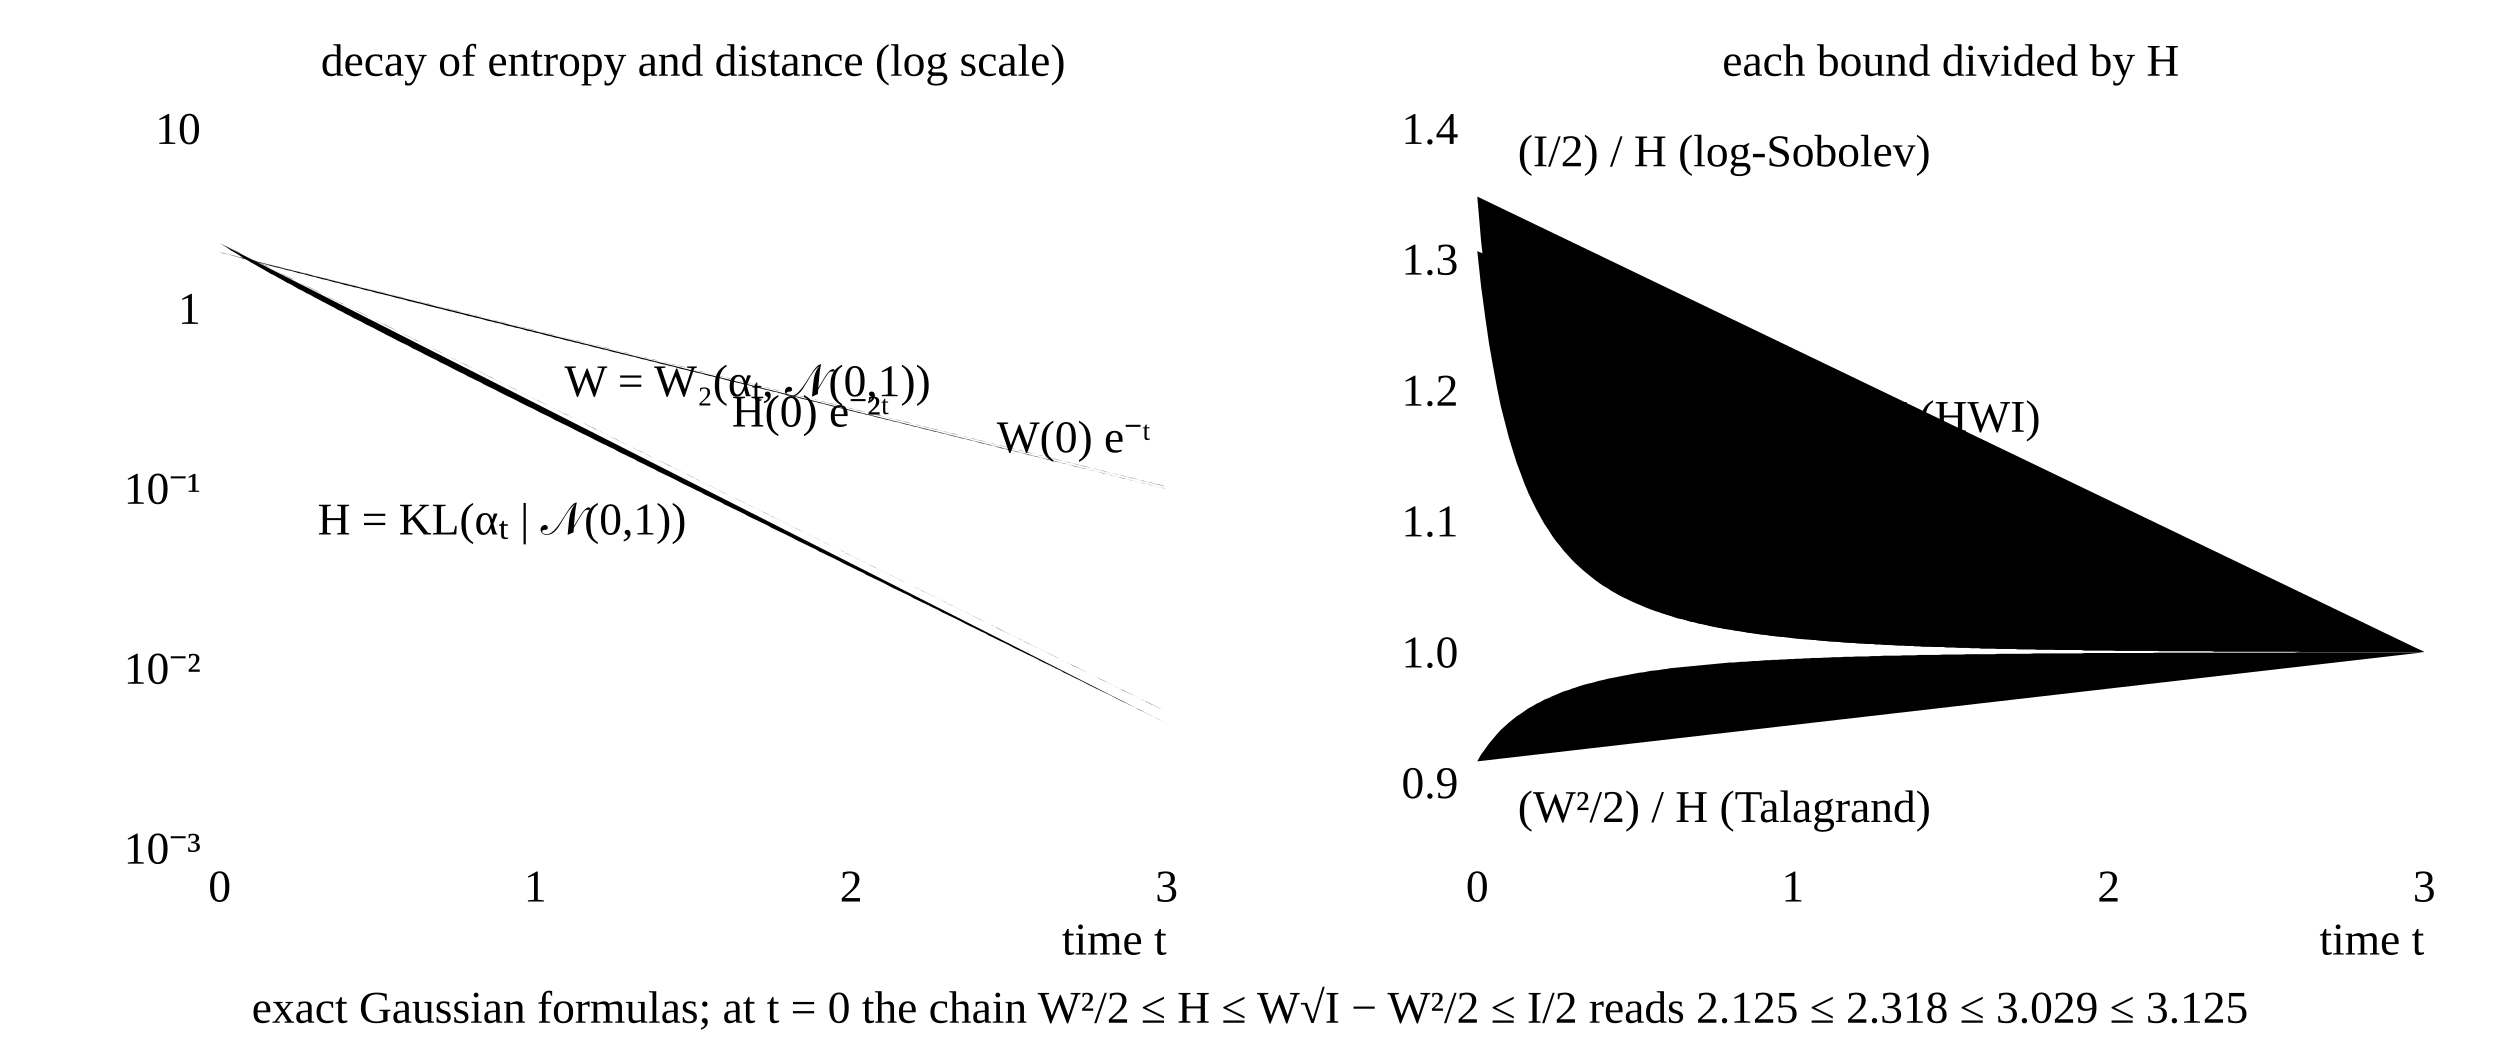
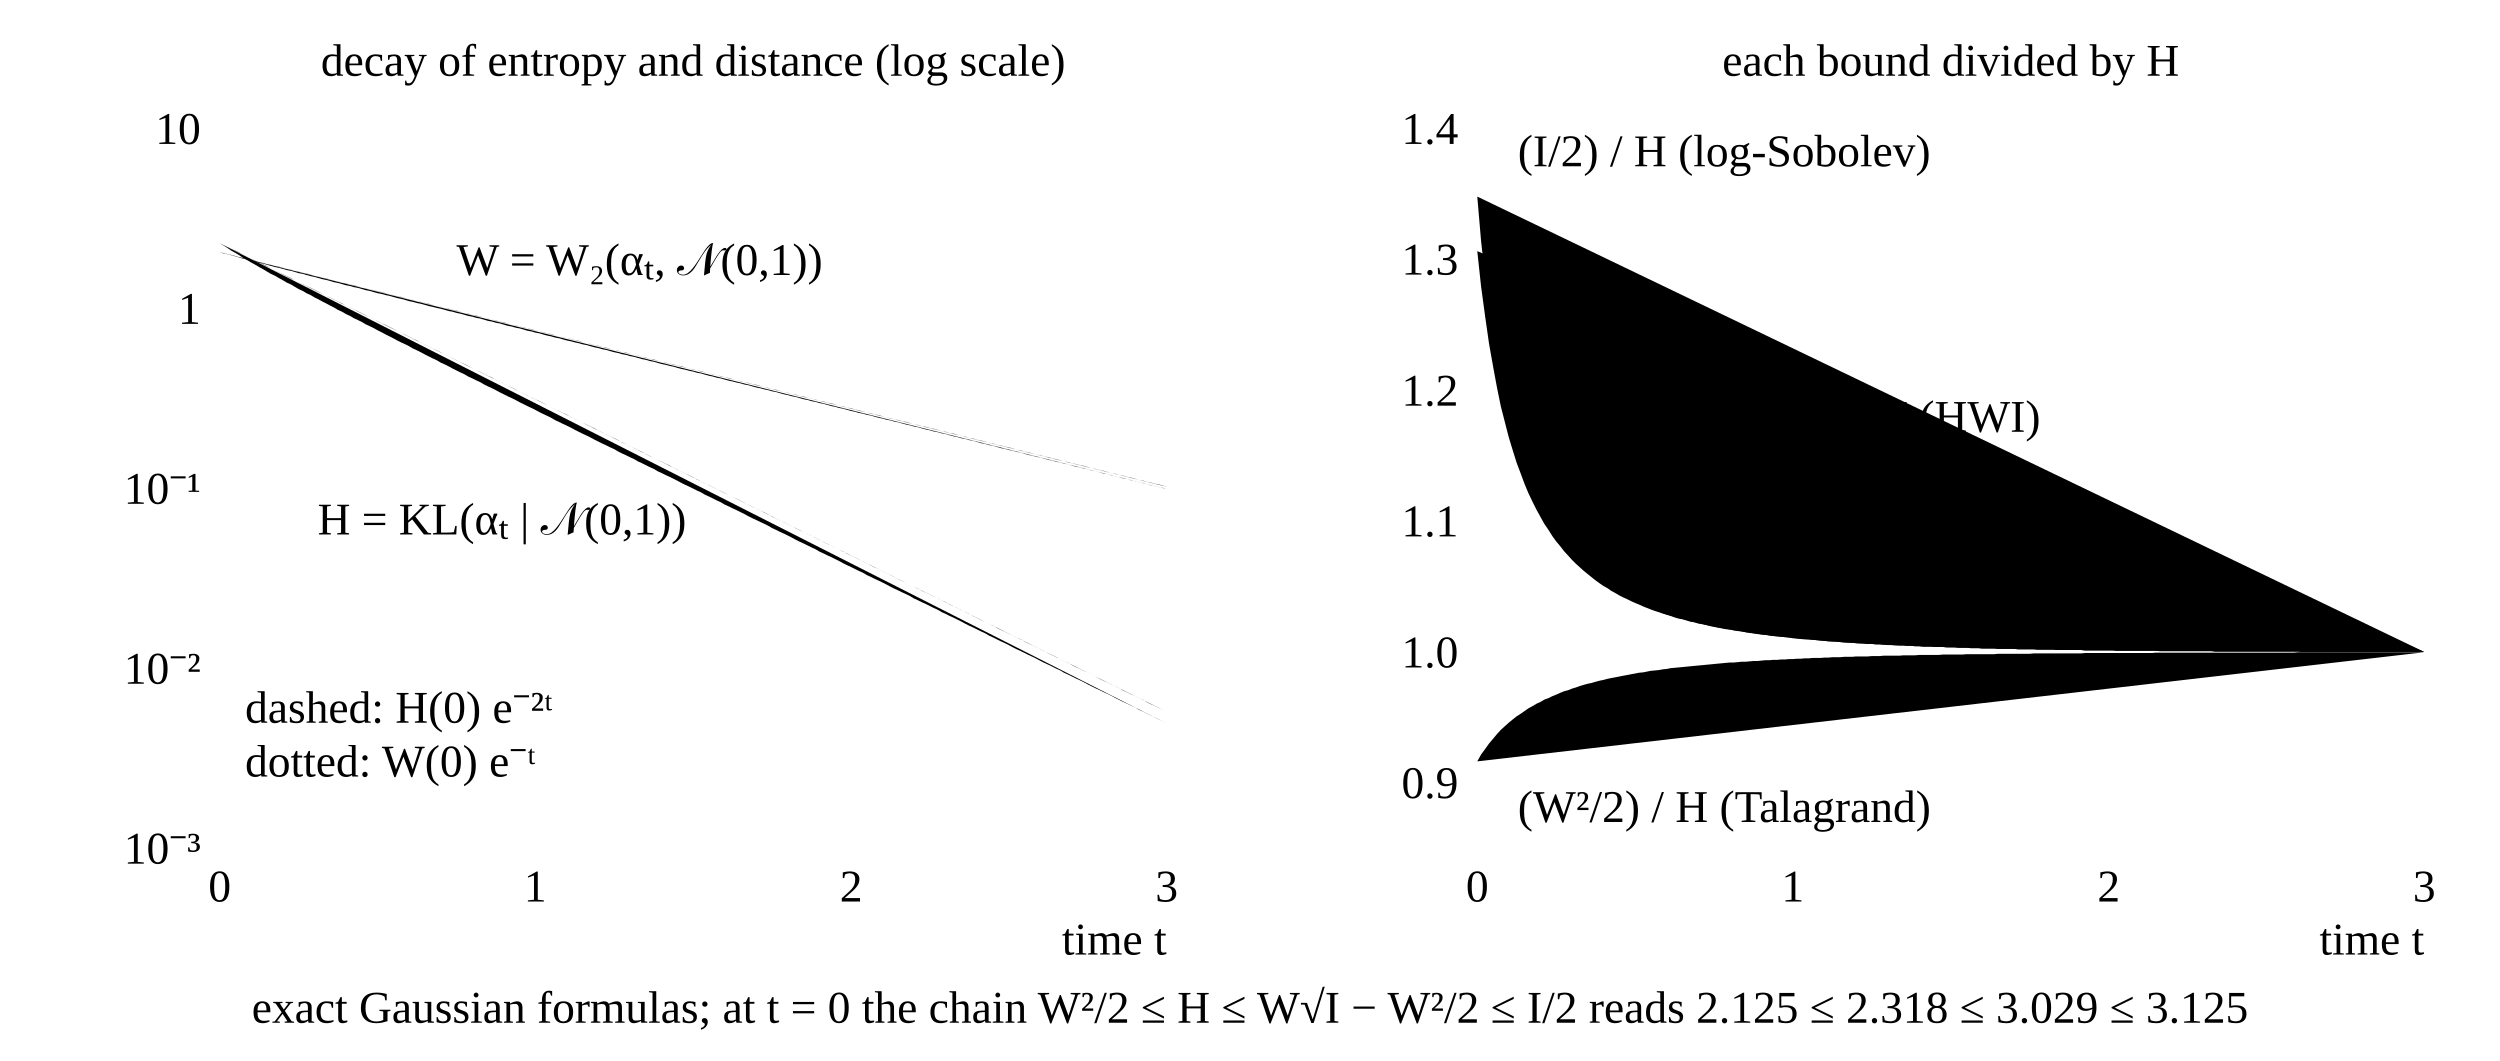
<svg xmlns="http://www.w3.org/2000/svg" viewBox="0 0 660 280" role="img" aria-label="Entropy decay and the Talagrand, HWI and log-Sobolev bounds along the Ornstein-Uhlenbeck flow from N(2, 0.25)">
  <line x1="58.0" y1="224.0" x2="58.0" y2="34.0" class="gr" />
  <text x="58.0" y="238.0" class="tx-s" text-anchor="middle">0</text>
  <line x1="141.3" y1="224.0" x2="141.3" y2="34.0" class="gr" />
  <text x="141.3" y="238.0" class="tx-s" text-anchor="middle">1</text>
  <line x1="224.7" y1="224.0" x2="224.7" y2="34.0" class="gr" />
  <text x="224.7" y="238.0" class="tx-s" text-anchor="middle">2</text>
  <line x1="308.0" y1="224.0" x2="308.0" y2="34.0" class="gr" />
  <text x="308.0" y="238.0" class="tx-s" text-anchor="middle">3</text>
  <line x1="58.0" y1="224.0" x2="308.0" y2="224.0" class="gr" />
  <text x="53.0" y="228.0" class="tx-s" text-anchor="end">10⁻³</text>
  <line x1="58.0" y1="176.5" x2="308.0" y2="176.5" class="gr" />
  <text x="53.0" y="180.5" class="tx-s" text-anchor="end">10⁻²</text>
  <line x1="58.0" y1="129.0" x2="308.0" y2="129.0" class="gr" />
  <text x="53.0" y="133.0" class="tx-s" text-anchor="end">10⁻¹</text>
  <line x1="58.0" y1="81.5" x2="308.0" y2="81.5" class="gr" />
  <text x="53.0" y="85.5" class="tx-s" text-anchor="end">1</text>
  <line x1="58.0" y1="34.0" x2="308.0" y2="34.0" class="gr" />
  <text x="53.0" y="38.0" class="tx-s" text-anchor="end">10</text>
  <line x1="58.0" y1="81.5" x2="308.0" y2="81.5" class="ax" />
  <line x1="58.0" y1="224.0" x2="58.0" y2="34.0" class="ax" />
  <text x="308.0" y="252.0" class="tx-s" text-anchor="end">time t</text>
  <path d="M58.0 64.2L59.0 64.7L60.1 65.2L61.1 65.7L62.2 66.2L63.2 66.7L64.2 67.3L65.3 67.8L66.3 68.3L67.4 68.8L68.4 69.3L69.5 69.8L70.5 70.3L71.5 70.9L72.6 71.4L73.6 71.9L74.7 72.4L75.7 72.9L76.8 73.4L77.8 74.0L78.8 74.5L79.9 75.0L80.9 75.5L82.0 76.0L83.0 76.5L84.0 77.0L85.1 77.6L86.1 78.1L87.2 78.6L88.2 79.1L89.2 79.6L90.3 80.1L91.3 80.7L92.4 81.2L93.4 81.7L94.5 82.2L95.5 82.7L96.5 83.2L97.6 83.8L98.6 84.3L99.7 84.8L100.7 85.3L101.8 85.8L102.8 86.3L103.8 86.8L104.9 87.4L105.9 87.9L107.0 88.4L108.0 88.9L109.0 89.4L110.1 89.9L111.1 90.5L112.2 91.0L113.2 91.5L114.2 92.0L115.3 92.5L116.3 93.0L117.4 93.6L118.4 94.1L119.5 94.6L120.5 95.1L121.5 95.6L122.6 96.1L123.6 96.6L124.7 97.2L125.7 97.7L126.8 98.2L127.8 98.7L128.8 99.2L129.9 99.7L130.9 100.3L132.0 100.8L133.0 101.3L134.0 101.8L135.1 102.3L136.1 102.8L137.2 103.4L138.2 103.9L139.2 104.4L140.3 104.9L141.3 105.4L142.4 105.9L143.4 106.4L144.5 107.0L145.5 107.5L146.5 108.0L147.6 108.5L148.6 109.0L149.7 109.5L150.7 110.1L151.8 110.6L152.8 111.1L153.8 111.6L154.9 112.1L155.9 112.6L157.0 113.1L158.0 113.7L159.0 114.2L160.1 114.7L161.1 115.2L162.2 115.7L163.2 116.2L164.2 116.8L165.3 117.3L166.3 117.8L167.4 118.3L168.4 118.8L169.5 119.3L170.5 119.9L171.5 120.4L172.6 120.9L173.6 121.4L174.7 121.9L175.7 122.4L176.8 122.9L177.8 123.5L178.8 124.0L179.9 124.5L180.9 125.0L182.0 125.5L183.0 126.0L184.0 126.6L185.1 127.1L186.1 127.6L187.2 128.1L188.2 128.6L189.2 129.1L190.3 129.7L191.3 130.2L192.4 130.7L193.4 131.2L194.5 131.7L195.5 132.2L196.5 132.7L197.6 133.3L198.6 133.8L199.7 134.3L200.7 134.8L201.8 135.3L202.8 135.8L203.8 136.4L204.9 136.9L205.9 137.4L207.0 137.9L208.0 138.4L209.0 138.9L210.1 139.5L211.1 140.0L212.2 140.5L213.2 141.0L214.2 141.5L215.3 142.0L216.3 142.5L217.4 143.1L218.4 143.6L219.5 144.1L220.5 144.6L221.5 145.1L222.6 145.6L223.6 146.2L224.7 146.7L225.7 147.2L226.7 147.7L227.8 148.2L228.8 148.7L229.9 149.3L230.9 149.8L232.0 150.3L233.0 150.8L234.0 151.3L235.1 151.8L236.1 152.3L237.2 152.9L238.2 153.4L239.3 153.9L240.3 154.4L241.3 154.9L242.4 155.4L243.4 156.0L244.5 156.5L245.5 157.0L246.5 157.5L247.6 158.0L248.6 158.5L249.7 159.0L250.7 159.6L251.8 160.1L252.8 160.6L253.8 161.1L254.9 161.6L255.9 162.1L257.0 162.7L258.0 163.2L259.0 163.7L260.1 164.2L261.1 164.7L262.2 165.2L263.2 165.8L264.2 166.3L265.3 166.8L266.3 167.3L267.4 167.8L268.4 168.3L269.5 168.8L270.5 169.4L271.5 169.9L272.6 170.4L273.6 170.9L274.7 171.4L275.7 171.9L276.8 172.5L277.8 173.0L278.8 173.5L279.9 174.0L280.9 174.5L282.0 175.0L283.0 175.6L284.0 176.1L285.1 176.6L286.1 177.1L287.2 177.6L288.2 178.1L289.2 178.6L290.3 179.2L291.3 179.7L292.4 180.2L293.4 180.7L294.5 181.2L295.5 181.7L296.5 182.3L297.6 182.8L298.6 183.3L299.7 183.8L300.7 184.3L301.8 184.8L302.8 185.4L303.8 185.9L304.9 186.4L305.9 186.9L307.0 187.4L308.0 187.9" class="ln cm thin dash" />
  <path d="M58.0 64.2L59.0 64.8L60.1 65.5L61.1 66.2L62.2 66.8L63.2 67.4L64.2 68.1L65.3 68.7L66.3 69.3L67.4 69.9L68.4 70.5L69.5 71.1L70.5 71.7L71.5 72.3L72.6 72.8L73.6 73.4L74.7 74.0L75.7 74.6L76.8 75.1L77.8 75.7L78.8 76.3L79.9 76.8L80.9 77.4L82.0 77.9L83.0 78.5L84.0 79.0L85.1 79.6L86.1 80.1L87.2 80.7L88.2 81.2L89.2 81.8L90.3 82.3L91.3 82.9L92.4 83.4L93.4 84.0L94.5 84.5L95.5 85.0L96.5 85.6L97.6 86.1L98.6 86.6L99.7 87.2L100.7 87.7L101.8 88.3L102.8 88.8L103.8 89.3L104.9 89.9L105.9 90.4L107.0 90.9L108.0 91.4L109.0 92.0L110.1 92.5L111.1 93.0L112.2 93.6L113.2 94.1L114.2 94.6L115.3 95.1L116.3 95.7L117.4 96.2L118.4 96.7L119.5 97.3L120.5 97.8L121.5 98.3L122.6 98.8L123.6 99.4L124.7 99.9L125.7 100.4L126.8 100.9L127.8 101.5L128.8 102.0L129.9 102.5L130.9 103.0L132.0 103.6L133.0 104.1L134.0 104.6L135.1 105.1L136.1 105.6L137.2 106.2L138.2 106.7L139.2 107.2L140.3 107.7L141.3 108.2L142.4 108.8L143.4 109.3L144.5 109.8L145.5 110.3L146.5 110.9L147.6 111.4L148.6 111.9L149.7 112.4L150.7 112.9L151.8 113.5L152.8 114.0L153.8 114.5L154.9 115.0L155.9 115.5L157.0 116.1L158.0 116.6L159.0 117.1L160.1 117.6L161.1 118.1L162.2 118.6L163.2 119.2L164.2 119.7L165.3 120.2L166.3 120.7L167.4 121.2L168.4 121.8L169.5 122.3L170.5 122.8L171.5 123.3L172.6 123.8L173.6 124.4L174.7 124.9L175.7 125.4L176.8 125.9L177.8 126.4L178.8 126.9L179.9 127.5L180.9 128.0L182.0 128.5L183.0 129.0L184.0 129.5L185.1 130.0L186.1 130.6L187.2 131.1L188.2 131.6L189.2 132.1L190.3 132.6L191.3 133.2L192.4 133.7L193.4 134.2L194.5 134.7L195.5 135.2L196.5 135.7L197.6 136.3L198.6 136.8L199.7 137.3L200.7 137.8L201.8 138.3L202.8 138.8L203.8 139.4L204.9 139.9L205.9 140.4L207.0 140.9L208.0 141.4L209.0 141.9L210.1 142.5L211.1 143.0L212.2 143.5L213.2 144.0L214.2 144.5L215.3 145.0L216.3 145.6L217.4 146.1L218.4 146.6L219.5 147.1L220.5 147.6L221.5 148.1L222.6 148.7L223.6 149.2L224.7 149.7L225.7 150.2L226.7 150.7L227.8 151.2L228.8 151.8L229.9 152.3L230.9 152.8L232.0 153.3L233.0 153.8L234.0 154.3L235.1 154.9L236.1 155.4L237.2 155.9L238.2 156.4L239.3 156.9L240.3 157.4L241.3 158.0L242.4 158.5L243.4 159.0L244.5 159.5L245.5 160.0L246.5 160.5L247.6 161.0L248.6 161.6L249.7 162.1L250.7 162.6L251.8 163.1L252.8 163.6L253.8 164.1L254.9 164.7L255.9 165.2L257.0 165.7L258.0 166.2L259.0 166.7L260.1 167.2L261.1 167.8L262.2 168.3L263.2 168.8L264.2 169.3L265.3 169.8L266.3 170.3L267.4 170.9L268.4 171.4L269.5 171.9L270.5 172.4L271.5 172.9L272.6 173.4L273.6 173.9L274.7 174.5L275.7 175.0L276.8 175.5L277.8 176.0L278.8 176.5L279.9 177.0L280.9 177.6L282.0 178.1L283.0 178.6L284.0 179.1L285.1 179.6L286.1 180.1L287.2 180.7L288.2 181.2L289.2 181.7L290.3 182.2L291.3 182.7L292.4 183.2L293.4 183.7L294.5 184.3L295.5 184.8L296.5 185.3L297.6 185.8L298.6 186.3L299.7 186.8L300.7 187.4L301.8 187.9L302.8 188.4L303.8 188.9L304.9 189.4L305.9 189.9L307.0 190.5L308.0 191.0" class="ln c3" />
  <path d="M58.0 66.6L59.0 66.8L60.1 67.1L61.1 67.3L62.2 67.6L63.2 67.9L64.2 68.1L65.3 68.4L66.3 68.6L67.4 68.9L68.4 69.2L69.5 69.4L70.5 69.7L71.5 69.9L72.6 70.2L73.6 70.4L74.7 70.7L75.7 71.0L76.8 71.2L77.8 71.5L78.8 71.7L79.9 72.0L80.9 72.2L82.0 72.5L83.0 72.8L84.0 73.0L85.1 73.3L86.1 73.5L87.2 73.8L88.2 74.1L89.2 74.3L90.3 74.6L91.3 74.8L92.4 75.1L93.4 75.3L94.5 75.6L95.5 75.9L96.5 76.1L97.6 76.4L98.6 76.6L99.7 76.9L100.7 77.1L101.8 77.4L102.8 77.7L103.8 77.9L104.9 78.2L105.9 78.4L107.0 78.7L108.0 79.0L109.0 79.2L110.1 79.5L111.1 79.7L112.2 80.0L113.2 80.2L114.2 80.5L115.3 80.8L116.3 81.0L117.4 81.3L118.4 81.5L119.5 81.8L120.5 82.0L121.5 82.3L122.6 82.6L123.6 82.8L124.7 83.1L125.7 83.3L126.8 83.6L127.8 83.9L128.8 84.1L129.9 84.4L130.9 84.6L132.0 84.9L133.0 85.1L134.0 85.4L135.1 85.7L136.1 85.9L137.2 86.2L138.2 86.4L139.2 86.7L140.3 86.9L141.3 87.2L142.4 87.5L143.4 87.7L144.5 88.0L145.5 88.2L146.5 88.5L147.6 88.8L148.6 89.0L149.7 89.3L150.7 89.5L151.8 89.8L152.8 90.0L153.8 90.3L154.9 90.6L155.9 90.8L157.0 91.1L158.0 91.3L159.0 91.6L160.1 91.8L161.1 92.1L162.2 92.4L163.2 92.6L164.2 92.9L165.3 93.1L166.3 93.4L167.4 93.7L168.4 93.9L169.5 94.2L170.5 94.4L171.5 94.7L172.6 94.9L173.6 95.2L174.7 95.5L175.7 95.7L176.8 96.0L177.8 96.2L178.8 96.5L179.9 96.7L180.9 97.0L182.0 97.3L183.0 97.5L184.0 97.8L185.1 98.0L186.1 98.3L187.2 98.6L188.2 98.8L189.2 99.1L190.3 99.3L191.3 99.6L192.4 99.8L193.4 100.1L194.5 100.4L195.5 100.6L196.5 100.9L197.6 101.1L198.6 101.4L199.7 101.6L200.7 101.9L201.8 102.2L202.8 102.4L203.8 102.7L204.9 102.9L205.9 103.2L207.0 103.5L208.0 103.7L209.0 104.0L210.1 104.2L211.1 104.5L212.2 104.7L213.2 105.0L214.2 105.3L215.3 105.5L216.3 105.8L217.4 106.0L218.4 106.3L219.5 106.5L220.5 106.8L221.5 107.1L222.6 107.3L223.6 107.6L224.7 107.8L225.7 108.1L226.7 108.3L227.8 108.6L228.8 108.9L229.9 109.1L230.9 109.4L232.0 109.6L233.0 109.9L234.0 110.2L235.1 110.4L236.1 110.7L237.2 110.9L238.2 111.2L239.3 111.4L240.3 111.7L241.3 112.0L242.4 112.2L243.4 112.5L244.5 112.7L245.5 113.0L246.5 113.2L247.6 113.5L248.6 113.8L249.7 114.0L250.7 114.3L251.8 114.5L252.8 114.8L253.8 115.1L254.9 115.3L255.9 115.6L257.0 115.8L258.0 116.1L259.0 116.3L260.1 116.6L261.1 116.9L262.2 117.1L263.2 117.4L264.2 117.6L265.3 117.9L266.3 118.1L267.4 118.4L268.4 118.7L269.5 118.9L270.5 119.2L271.5 119.4L272.6 119.7L273.6 120.0L274.7 120.2L275.7 120.5L276.8 120.7L277.8 121.0L278.8 121.2L279.9 121.5L280.9 121.8L282.0 122.0L283.0 122.3L284.0 122.5L285.1 122.8L286.1 123.0L287.2 123.3L288.2 123.6L289.2 123.8L290.3 124.1L291.3 124.3L292.4 124.6L293.4 124.9L294.5 125.1L295.5 125.4L296.5 125.6L297.6 125.9L298.6 126.1L299.7 126.4L300.7 126.7L301.8 126.9L302.8 127.2L303.8 127.4L304.9 127.7L305.9 127.9L307.0 128.2L308.0 128.5" class="ln cm thin dot" />
  <path d="M58.0 66.6L59.0 66.9L60.1 67.1L61.1 67.4L62.2 67.7L63.2 68.0L64.2 68.3L65.3 68.5L66.3 68.8L67.4 69.1L68.4 69.4L69.5 69.6L70.5 69.9L71.5 70.2L72.6 70.5L73.6 70.7L74.7 71.0L75.7 71.3L76.8 71.5L77.8 71.8L78.8 72.1L79.9 72.3L80.9 72.6L82.0 72.9L83.0 73.1L84.0 73.4L85.1 73.7L86.1 73.9L87.2 74.2L88.2 74.5L89.2 74.7L90.3 75.0L91.3 75.3L92.4 75.5L93.4 75.8L94.5 76.0L95.5 76.3L96.5 76.6L97.6 76.8L98.6 77.1L99.7 77.4L100.7 77.6L101.8 77.9L102.8 78.1L103.8 78.4L104.9 78.7L105.9 78.9L107.0 79.2L108.0 79.5L109.0 79.7L110.1 80.0L111.1 80.2L112.2 80.5L113.2 80.8L114.2 81.0L115.3 81.3L116.3 81.5L117.4 81.8L118.4 82.1L119.5 82.3L120.5 82.6L121.5 82.8L122.6 83.1L123.6 83.4L124.7 83.6L125.7 83.9L126.8 84.1L127.8 84.4L128.8 84.7L129.9 84.9L130.9 85.2L132.0 85.4L133.0 85.7L134.0 86.0L135.1 86.2L136.1 86.5L137.2 86.7L138.2 87.0L139.2 87.3L140.3 87.5L141.3 87.8L142.4 88.0L143.4 88.3L144.5 88.6L145.5 88.8L146.5 89.1L147.6 89.3L148.6 89.6L149.7 89.9L150.7 90.1L151.8 90.4L152.8 90.6L153.8 90.9L154.9 91.1L155.9 91.4L157.0 91.7L158.0 91.9L159.0 92.2L160.1 92.4L161.1 92.7L162.2 93.0L163.2 93.2L164.2 93.5L165.3 93.7L166.3 94.0L167.4 94.2L168.4 94.5L169.5 94.8L170.5 95.0L171.5 95.3L172.6 95.5L173.6 95.8L174.7 96.1L175.7 96.3L176.8 96.6L177.8 96.8L178.8 97.1L179.9 97.4L180.9 97.6L182.0 97.9L183.0 98.1L184.0 98.4L185.1 98.6L186.1 98.9L187.2 99.2L188.2 99.4L189.2 99.7L190.3 99.9L191.3 100.2L192.4 100.5L193.4 100.7L194.5 101.0L195.5 101.2L196.5 101.5L197.6 101.7L198.6 102.0L199.7 102.3L200.7 102.5L201.8 102.8L202.8 103.0L203.8 103.3L204.9 103.5L205.9 103.8L207.0 104.1L208.0 104.3L209.0 104.6L210.1 104.8L211.1 105.1L212.2 105.4L213.2 105.6L214.2 105.9L215.3 106.1L216.3 106.4L217.4 106.6L218.4 106.9L219.5 107.2L220.5 107.4L221.5 107.7L222.6 107.9L223.6 108.2L224.7 108.5L225.7 108.7L226.7 109.0L227.8 109.2L228.8 109.5L229.9 109.7L230.9 110.0L232.0 110.3L233.0 110.5L234.0 110.8L235.1 111.0L236.1 111.3L237.2 111.5L238.2 111.8L239.3 112.1L240.3 112.3L241.3 112.6L242.4 112.8L243.4 113.1L244.5 113.4L245.5 113.6L246.5 113.9L247.6 114.1L248.6 114.4L249.7 114.6L250.7 114.9L251.8 115.2L252.8 115.4L253.8 115.7L254.9 115.9L255.9 116.2L257.0 116.4L258.0 116.7L259.0 117.0L260.1 117.2L261.1 117.5L262.2 117.7L263.2 118.0L264.2 118.3L265.3 118.5L266.3 118.8L267.4 119.0L268.4 119.3L269.5 119.5L270.5 119.8L271.5 120.1L272.6 120.3L273.6 120.6L274.7 120.8L275.7 121.1L276.8 121.4L277.8 121.6L278.8 121.9L279.9 122.1L280.9 122.4L282.0 122.6L283.0 122.9L284.0 123.2L285.1 123.4L286.1 123.7L287.2 123.9L288.2 124.2L289.2 124.4L290.3 124.7L291.3 125.0L292.4 125.2L293.4 125.5L294.5 125.7L295.5 126.0L296.5 126.3L297.6 126.5L298.6 126.8L299.7 127.0L300.7 127.3L301.8 127.5L302.8 127.8L303.8 128.1L304.9 128.3L305.9 128.6L307.0 128.8L308.0 129.1" class="ln c1" />
  <text x="181.2" y="141.1" class="tx-s t3" text-anchor="end">H = KL(αₜ | 𝒩(0,1))</text>
-   <text x="193.2" y="112.6" class="tx-s" text-anchor="start">H(0) e⁻²ᵗ</text>
-   <text x="245.7" y="104.6" class="tx-s t1" text-anchor="end">W = W₂(αₜ, 𝒩(0,1))</text>
-   <text x="303.8" y="119.4" class="tx-s" text-anchor="end">W(0) e⁻ᵗ</text>
+   <text x="64.7" y="190.8" class="tx-s" text-anchor="start">dashed: H(0) e⁻²ᵗ</text>
+   <text x="120.5" y="72.6" class="tx-s t1" text-anchor="start">W = W₂(αₜ, 𝒩(0,1))</text>
+   <text x="64.7" y="205.0" class="tx-s" text-anchor="start">dotted: W(0) e⁻ᵗ</text>
  <text x="183.0" y="20.0" class="tx-b" text-anchor="middle">decay of entropy and distance (log scale)</text>
  <line x1="390.0" y1="224.0" x2="390.0" y2="34.0" class="gr" />
  <text x="390.0" y="238.0" class="tx-s" text-anchor="middle">0</text>
  <line x1="473.3" y1="224.0" x2="473.3" y2="34.0" class="gr" />
  <text x="473.3" y="238.0" class="tx-s" text-anchor="middle">1</text>
  <line x1="556.7" y1="224.0" x2="556.7" y2="34.0" class="gr" />
  <text x="556.7" y="238.0" class="tx-s" text-anchor="middle">2</text>
  <line x1="640.0" y1="224.0" x2="640.0" y2="34.0" class="gr" />
  <text x="640.0" y="238.0" class="tx-s" text-anchor="middle">3</text>
  <line x1="390.0" y1="206.7" x2="640.0" y2="206.7" class="gr" />
  <text x="385.0" y="210.7" class="tx-s" text-anchor="end">0.9</text>
  <line x1="390.0" y1="172.2" x2="640.0" y2="172.2" class="gr" />
  <text x="385.0" y="176.2" class="tx-s" text-anchor="end">1.0</text>
  <line x1="390.0" y1="137.6" x2="640.0" y2="137.6" class="gr" />
  <text x="385.0" y="141.6" class="tx-s" text-anchor="end">1.1</text>
  <line x1="390.0" y1="103.1" x2="640.0" y2="103.1" class="gr" />
  <text x="385.0" y="107.1" class="tx-s" text-anchor="end">1.2</text>
  <line x1="390.0" y1="68.5" x2="640.0" y2="68.5" class="gr" />
  <text x="385.0" y="72.5" class="tx-s" text-anchor="end">1.3</text>
  <line x1="390.0" y1="34.0" x2="640.0" y2="34.0" class="gr" />
  <text x="385.0" y="38.0" class="tx-s" text-anchor="end">1.4</text>
  <line x1="390.0" y1="224.0" x2="640.0" y2="224.0" class="ax" />
  <line x1="390.0" y1="224.0" x2="390.0" y2="34.0" class="ax" />
  <text x="640.0" y="252.0" class="tx-s" text-anchor="end">time t</text>
  <line x1="390.0" y1="172.2" x2="640.0" y2="172.2" class="ln c3" />
  <path d="M390.0 51.9L391.0 63.6L392.1 73.5L393.1 82.0L394.2 89.4L395.2 95.9L396.2 101.6L397.3 106.6L398.3 111.1L399.4 115.1L400.4 118.8L401.5 122.0L402.5 125.0L403.5 127.8L404.6 130.3L405.6 132.6L406.7 134.7L407.7 136.6L408.8 138.4L409.8 140.1L410.8 141.7L411.9 143.1L412.9 144.5L414.0 145.7L415.0 146.9L416.0 148.0L417.1 149.1L418.1 150.1L419.2 151.0L420.2 151.9L421.2 152.7L422.3 153.5L423.3 154.2L424.4 154.9L425.4 155.6L426.5 156.2L427.5 156.8L428.5 157.4L429.6 157.9L430.6 158.4L431.7 158.9L432.7 159.4L433.8 159.9L434.8 160.3L435.8 160.7L436.9 161.1L437.9 161.5L439.0 161.8L440.0 162.2L441.0 162.5L442.1 162.8L443.1 163.1L444.2 163.4L445.2 163.7L446.2 164.0L447.3 164.2L448.3 164.5L449.4 164.7L450.4 165.0L451.5 165.2L452.5 165.4L453.5 165.6L454.6 165.8L455.6 166.0L456.7 166.2L457.7 166.4L458.8 166.5L459.8 166.7L460.8 166.9L461.9 167.0L462.9 167.2L464.0 167.3L465.0 167.5L466.0 167.6L467.1 167.7L468.1 167.9L469.2 168.0L470.2 168.1L471.2 168.2L472.3 168.3L473.3 168.4L474.4 168.5L475.4 168.6L476.5 168.7L477.5 168.8L478.5 168.9L479.6 169.0L480.6 169.1L481.7 169.2L482.7 169.3L483.8 169.3L484.8 169.4L485.8 169.5L486.9 169.6L487.9 169.6L489.0 169.7L490.0 169.8L491.0 169.8L492.1 169.9L493.1 170.0L494.2 170.0L495.2 170.1L496.2 170.1L497.3 170.2L498.3 170.2L499.4 170.3L500.4 170.3L501.5 170.4L502.5 170.4L503.5 170.5L504.6 170.5L505.6 170.6L506.7 170.6L507.7 170.7L508.8 170.7L509.8 170.7L510.8 170.8L511.9 170.8L512.9 170.8L514.0 170.9L515.0 170.9L516.0 170.9L517.1 171.0L518.1 171.0L519.2 171.0L520.2 171.1L521.2 171.1L522.3 171.1L523.3 171.2L524.4 171.2L525.4 171.2L526.5 171.2L527.5 171.3L528.5 171.3L529.6 171.3L530.6 171.3L531.7 171.3L532.7 171.4L533.8 171.4L534.8 171.4L535.8 171.4L536.9 171.4L537.9 171.5L539.0 171.5L540.0 171.5L541.0 171.5L542.1 171.5L543.1 171.6L544.2 171.6L545.2 171.6L546.2 171.6L547.3 171.6L548.3 171.6L549.4 171.6L550.4 171.7L551.5 171.7L552.5 171.7L553.5 171.7L554.6 171.7L555.6 171.7L556.7 171.7L557.7 171.7L558.8 171.8L559.8 171.8L560.8 171.8L561.9 171.8L562.9 171.8L564.0 171.8L565.0 171.8L566.0 171.8L567.1 171.8L568.1 171.8L569.2 171.8L570.2 171.9L571.2 171.9L572.3 171.9L573.3 171.9L574.4 171.9L575.4 171.9L576.5 171.9L577.5 171.9L578.5 171.9L579.6 171.9L580.6 171.9L581.7 171.9L582.7 171.9L583.8 171.9L584.8 172.0L585.8 172.0L586.9 172.0L587.9 172.0L589.0 172.0L590.0 172.0L591.0 172.0L592.1 172.0L593.1 172.0L594.2 172.0L595.2 172.0L596.2 172.0L597.3 172.0L598.3 172.0L599.4 172.0L600.4 172.0L601.5 172.0L602.5 172.0L603.5 172.0L604.6 172.0L605.6 172.0L606.7 172.0L607.7 172.1L608.8 172.1L609.8 172.1L610.8 172.1L611.9 172.1L612.9 172.1L614.0 172.1L615.0 172.1L616.0 172.1L617.1 172.1L618.1 172.1L619.2 172.1L620.2 172.1L621.2 172.1L622.3 172.1L623.3 172.1L624.4 172.1L625.4 172.1L626.5 172.1L627.5 172.1L628.5 172.1L629.6 172.1L630.6 172.1L631.7 172.1L632.7 172.1L633.8 172.1L634.8 172.1L635.8 172.1L636.9 172.1L637.9 172.1L639.0 172.1L640.0 172.1" class="ln c1 thin" />
  <path d="M390.0 66.3L391.0 75.6L392.1 83.7L393.1 90.7L394.2 96.9L395.2 102.3L396.2 107.2L397.3 111.5L398.3 115.4L399.4 119.0L400.4 122.2L401.5 125.1L402.5 127.8L403.5 130.2L404.6 132.5L405.6 134.5L406.7 136.5L407.7 138.3L408.8 139.9L409.8 141.5L410.8 142.9L411.9 144.2L412.9 145.5L414.0 146.7L415.0 147.8L416.0 148.8L417.1 149.8L418.1 150.7L419.2 151.6L420.2 152.4L421.2 153.2L422.3 154.0L423.3 154.7L424.4 155.3L425.4 156.0L426.5 156.6L427.5 157.2L428.5 157.7L429.6 158.2L430.6 158.7L431.7 159.2L432.7 159.6L433.8 160.1L434.8 160.5L435.8 160.9L436.9 161.3L437.9 161.6L439.0 162.0L440.0 162.3L441.0 162.6L442.1 163.0L443.1 163.3L444.2 163.5L445.2 163.8L446.2 164.1L447.3 164.3L448.3 164.6L449.4 164.8L450.4 165.0L451.5 165.3L452.5 165.5L453.5 165.7L454.6 165.9L455.6 166.1L456.7 166.2L457.7 166.4L458.8 166.6L459.8 166.7L460.8 166.9L461.9 167.1L462.9 167.2L464.0 167.4L465.0 167.5L466.0 167.6L467.1 167.8L468.1 167.9L469.2 168.0L470.2 168.1L471.2 168.2L472.3 168.3L473.3 168.5L474.4 168.6L475.4 168.7L476.5 168.8L477.5 168.8L478.5 168.9L479.6 169.0L480.6 169.1L481.7 169.2L482.7 169.3L483.8 169.4L484.8 169.4L485.8 169.5L486.9 169.6L487.9 169.7L489.0 169.7L490.0 169.8L491.0 169.9L492.1 169.9L493.1 170.0L494.2 170.0L495.2 170.1L496.2 170.1L497.3 170.2L498.3 170.3L499.4 170.3L500.4 170.4L501.5 170.4L502.5 170.4L503.5 170.5L504.6 170.5L505.6 170.6L506.7 170.6L507.7 170.7L508.8 170.7L509.8 170.7L510.8 170.8L511.9 170.8L512.9 170.8L514.0 170.9L515.0 170.9L516.0 170.9L517.1 171.0L518.1 171.0L519.2 171.0L520.2 171.1L521.2 171.1L522.3 171.1L523.3 171.2L524.4 171.2L525.4 171.2L526.5 171.2L527.5 171.3L528.5 171.3L529.6 171.3L530.6 171.3L531.7 171.3L532.7 171.4L533.8 171.4L534.8 171.4L535.8 171.4L536.9 171.4L537.9 171.5L539.0 171.5L540.0 171.5L541.0 171.5L542.1 171.5L543.1 171.6L544.2 171.6L545.2 171.6L546.2 171.6L547.3 171.6L548.3 171.6L549.4 171.6L550.4 171.7L551.5 171.7L552.5 171.7L553.5 171.7L554.6 171.7L555.6 171.7L556.7 171.7L557.7 171.7L558.8 171.8L559.8 171.8L560.8 171.8L561.9 171.8L562.9 171.8L564.0 171.8L565.0 171.8L566.0 171.8L567.1 171.8L568.1 171.8L569.2 171.8L570.2 171.9L571.2 171.9L572.3 171.9L573.3 171.9L574.4 171.9L575.4 171.9L576.5 171.9L577.5 171.9L578.5 171.9L579.6 171.9L580.6 171.9L581.7 171.9L582.7 171.9L583.8 171.9L584.8 172.0L585.8 172.0L586.9 172.0L587.9 172.0L589.0 172.0L590.0 172.0L591.0 172.0L592.1 172.0L593.1 172.0L594.2 172.0L595.2 172.0L596.2 172.0L597.3 172.0L598.3 172.0L599.4 172.0L600.4 172.0L601.5 172.0L602.5 172.0L603.5 172.0L604.6 172.0L605.6 172.0L606.7 172.0L607.7 172.1L608.8 172.1L609.8 172.1L610.8 172.1L611.9 172.1L612.9 172.1L614.0 172.1L615.0 172.1L616.0 172.1L617.1 172.1L618.1 172.1L619.2 172.1L620.2 172.1L621.2 172.1L622.3 172.1L623.3 172.1L624.4 172.1L625.4 172.1L626.5 172.1L627.5 172.1L628.5 172.1L629.6 172.1L630.6 172.1L631.7 172.1L632.7 172.1L633.8 172.1L634.8 172.1L635.8 172.1L636.9 172.1L637.9 172.1L639.0 172.1L640.0 172.1" class="ln c2 thin dash" />
  <path d="M390.0 201.0L391.0 199.2L392.1 197.7L393.1 196.3L394.2 195.0L395.2 193.8L396.2 192.7L397.3 191.7L398.3 190.8L399.4 189.9L400.4 189.1L401.5 188.4L402.5 187.7L403.5 187.0L404.6 186.4L405.6 185.8L406.7 185.3L407.7 184.7L408.8 184.3L409.8 183.8L410.8 183.4L411.9 182.9L412.9 182.5L414.0 182.2L415.0 181.8L416.0 181.5L417.1 181.1L418.1 180.8L419.2 180.5L420.2 180.3L421.2 180.0L422.3 179.7L423.3 179.5L424.4 179.2L425.4 179.0L426.5 178.8L427.5 178.6L428.5 178.4L429.6 178.2L430.6 178.0L431.7 177.8L432.7 177.6L433.8 177.5L434.8 177.3L435.8 177.1L436.9 177.0L437.9 176.9L439.0 176.7L440.0 176.6L441.0 176.4L442.1 176.3L443.1 176.2L444.2 176.1L445.2 176.0L446.2 175.9L447.3 175.8L448.3 175.7L449.4 175.6L450.4 175.5L451.5 175.4L452.5 175.3L453.5 175.2L454.6 175.1L455.6 175.0L456.7 174.9L457.7 174.9L458.8 174.8L459.8 174.7L460.8 174.7L461.9 174.6L462.9 174.5L464.0 174.5L465.0 174.4L466.0 174.3L467.1 174.3L468.1 174.2L469.2 174.2L470.2 174.1L471.2 174.1L472.3 174.0L473.3 174.0L474.4 173.9L475.4 173.9L476.5 173.8L477.5 173.8L478.5 173.7L479.6 173.7L480.6 173.7L481.7 173.6L482.7 173.6L483.8 173.5L484.8 173.5L485.8 173.5L486.9 173.4L487.9 173.4L489.0 173.4L490.0 173.3L491.0 173.3L492.1 173.3L493.1 173.3L494.2 173.2L495.2 173.2L496.2 173.2L497.3 173.1L498.3 173.1L499.4 173.1L500.4 173.1L501.5 173.1L502.5 173.0L503.5 173.0L504.6 173.0L505.6 173.0L506.7 172.9L507.7 172.9L508.8 172.9L509.8 172.9L510.8 172.9L511.9 172.9L512.9 172.8L514.0 172.8L515.0 172.8L516.0 172.8L517.1 172.8L518.1 172.8L519.2 172.7L520.2 172.7L521.2 172.7L522.3 172.7L523.3 172.7L524.4 172.7L525.4 172.7L526.5 172.7L527.5 172.6L528.5 172.6L529.6 172.6L530.6 172.6L531.7 172.6L532.7 172.6L533.8 172.6L534.8 172.6L535.8 172.6L536.9 172.5L537.9 172.5L539.0 172.5L540.0 172.5L541.0 172.5L542.1 172.5L543.1 172.5L544.2 172.5L545.2 172.5L546.2 172.5L547.3 172.5L548.3 172.5L549.4 172.5L550.4 172.4L551.5 172.4L552.5 172.4L553.5 172.4L554.6 172.4L555.6 172.4L556.7 172.4L557.7 172.4L558.8 172.4L559.8 172.4L560.8 172.4L561.9 172.4L562.9 172.4L564.0 172.4L565.0 172.4L566.0 172.4L567.1 172.4L568.1 172.4L569.2 172.3L570.2 172.3L571.2 172.3L572.3 172.3L573.3 172.3L574.4 172.3L575.4 172.3L576.5 172.3L577.5 172.3L578.5 172.3L579.6 172.3L580.6 172.3L581.7 172.3L582.7 172.3L583.8 172.3L584.8 172.3L585.8 172.3L586.9 172.3L587.9 172.3L589.0 172.3L590.0 172.3L591.0 172.3L592.1 172.3L593.1 172.3L594.2 172.3L595.2 172.3L596.2 172.3L597.3 172.3L598.3 172.3L599.4 172.3L600.4 172.3L601.5 172.3L602.5 172.3L603.5 172.3L604.6 172.3L605.6 172.3L606.7 172.2L607.7 172.2L608.8 172.2L609.8 172.2L610.8 172.2L611.9 172.2L612.9 172.2L614.0 172.2L615.0 172.2L616.0 172.2L617.1 172.2L618.1 172.2L619.2 172.2L620.2 172.2L621.2 172.2L622.3 172.2L623.3 172.2L624.4 172.2L625.4 172.2L626.5 172.2L627.5 172.2L628.5 172.2L629.6 172.2L630.6 172.2L631.7 172.2L632.7 172.2L633.8 172.2L634.8 172.2L635.8 172.2L636.9 172.2L637.9 172.2L639.0 172.2L640.0 172.2" class="ln c5 thin" />
  <text x="400.7" y="43.9" class="tx-s t1" text-anchor="start">(I/2) / H   (log-Sobolev)</text>
  <text x="419.0" y="114.0" class="tx-s t2" text-anchor="start">(W√I − W²/2) / H   (HWI)</text>
  <text x="490.0" y="166.2" class="tx-s t3" text-anchor="start">H / H = 1</text>
  <text x="400.7" y="217.0" class="tx-s t5" text-anchor="start">(W²/2) / H   (Talagrand)</text>
  <text x="515.0" y="20.0" class="tx-b" text-anchor="middle">each bound divided by H</text>
  <text x="330.0" y="270.0" class="tx-s" text-anchor="middle">exact Gaussian formulas; at t = 0 the chain W²/2 ≤ H ≤ W√I − W²/2 ≤ I/2 reads 2.125 ≤ 2.318 ≤ 3.029 ≤ 3.125</text>
</svg>
